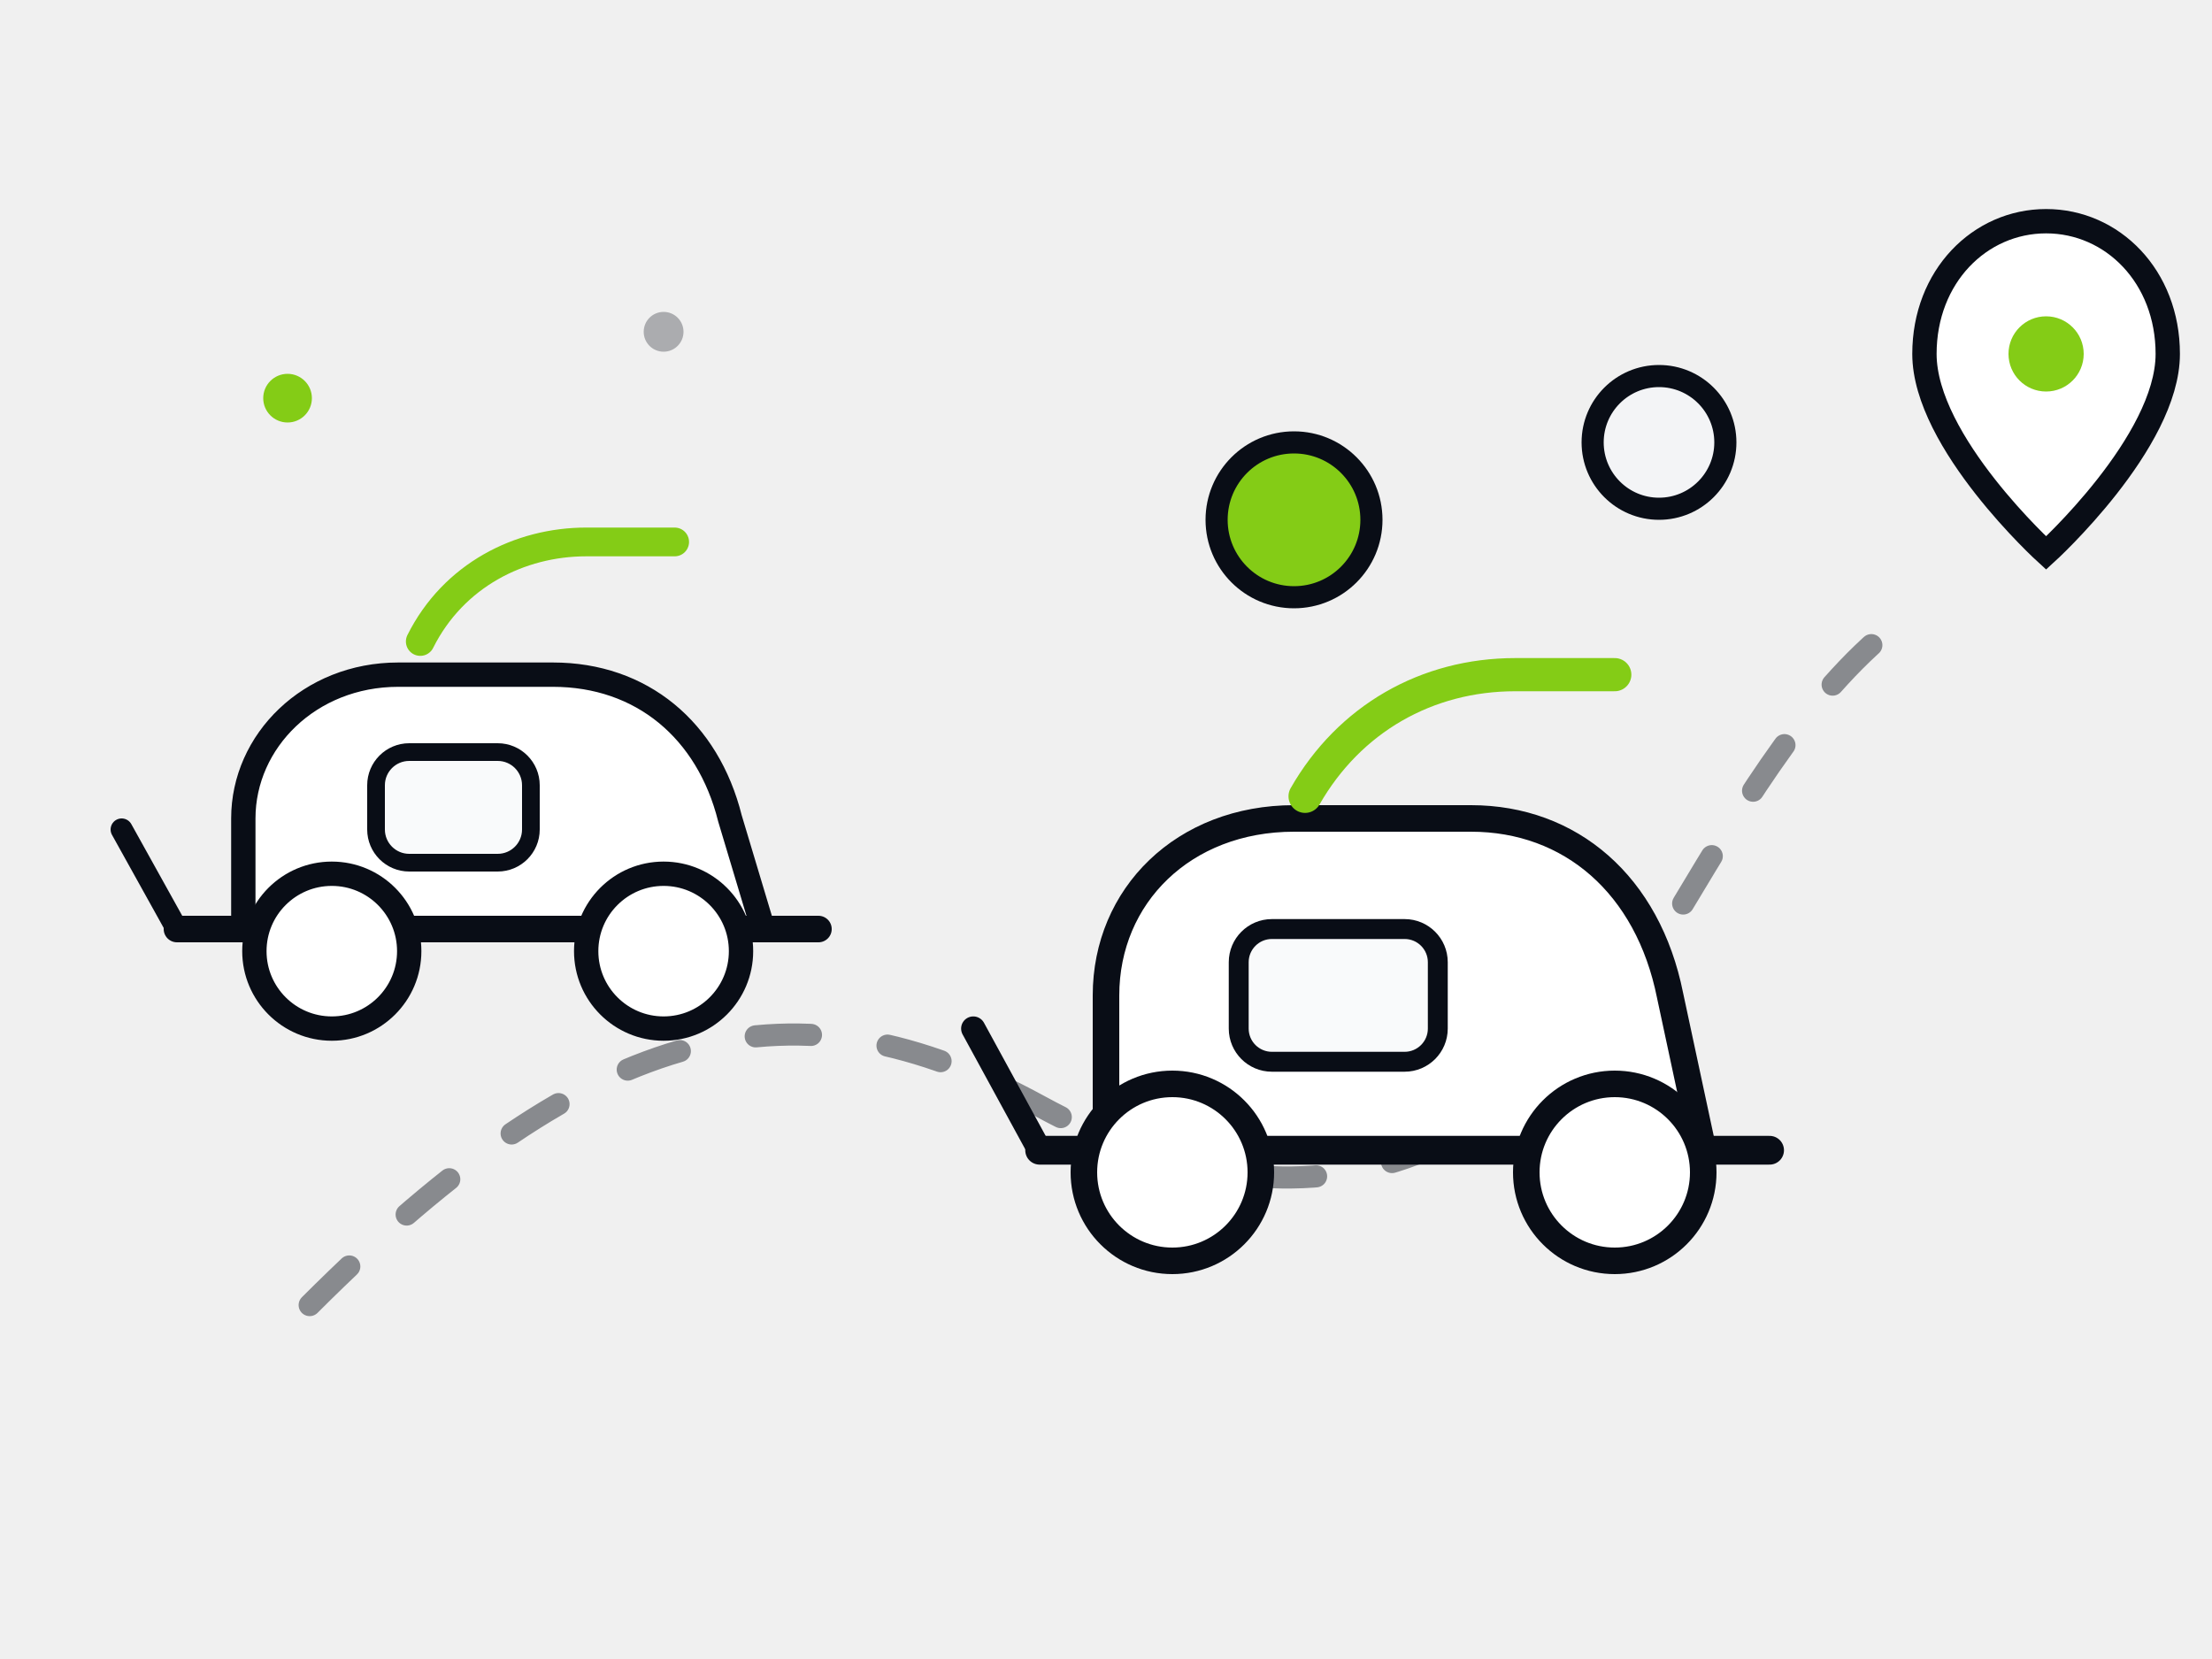
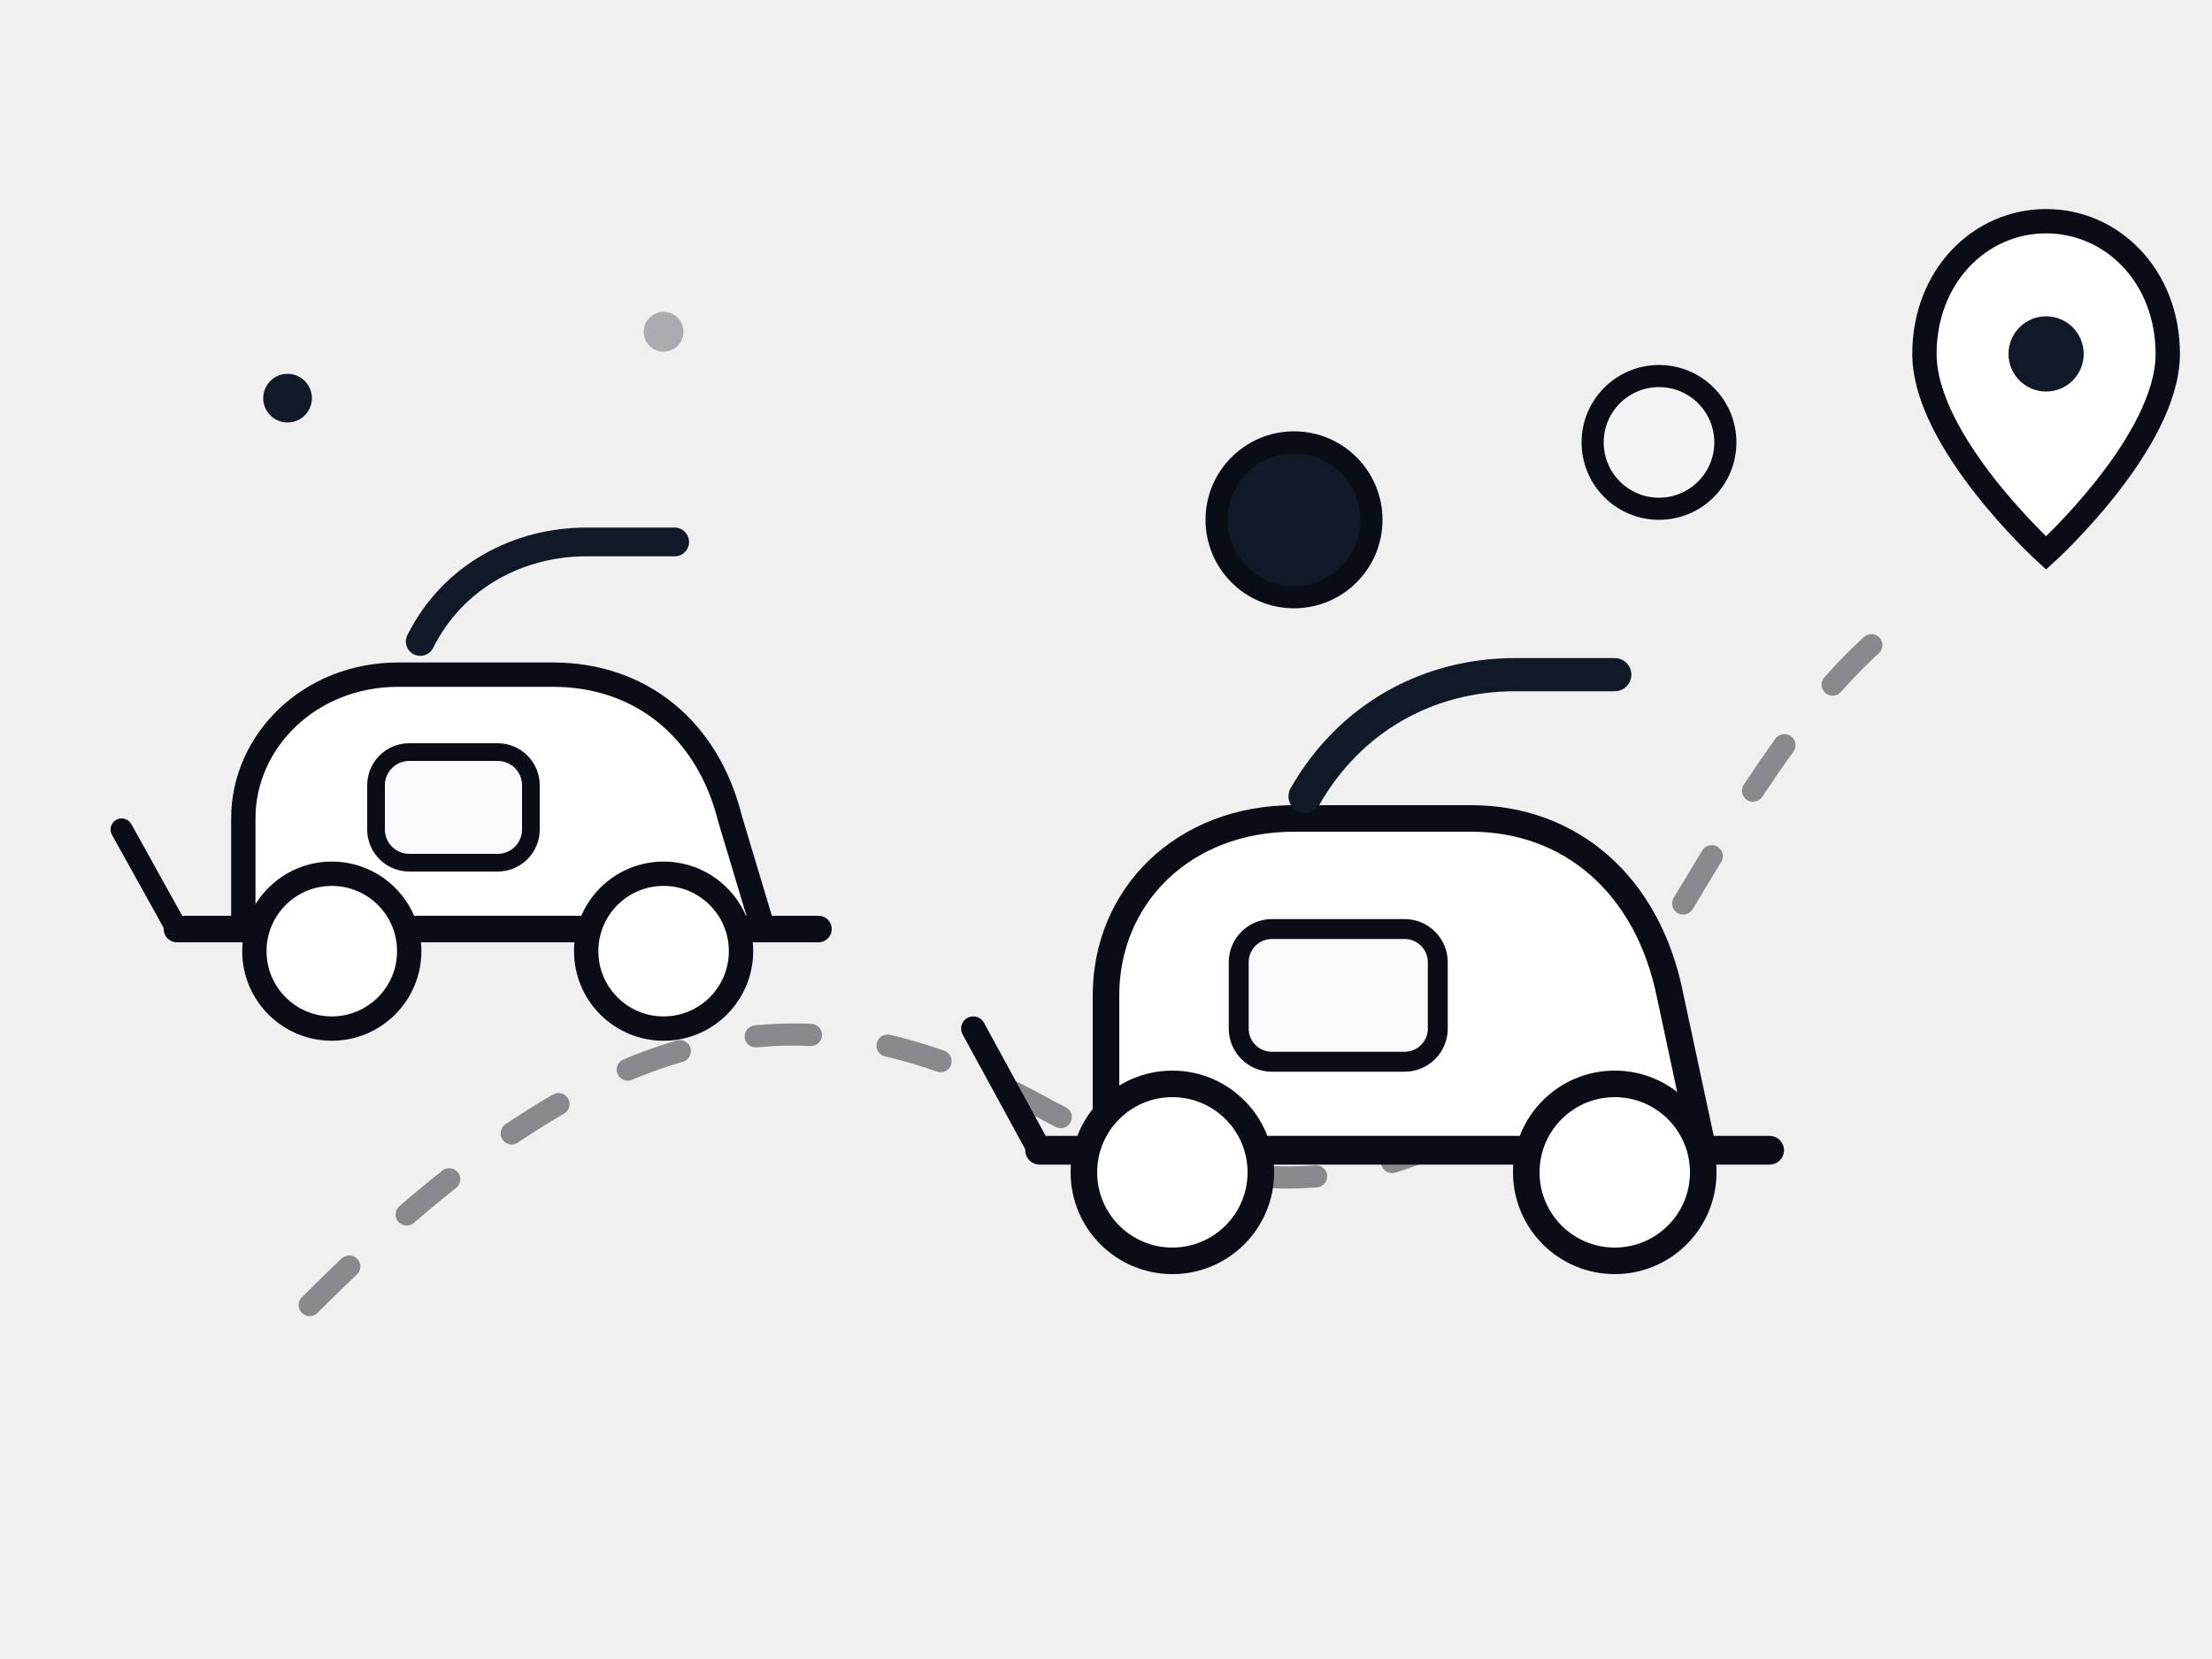
<svg xmlns="http://www.w3.org/2000/svg" width="200" height="150" viewBox="0 0 200 150" fill="none">
  <path d="M28 118c26-26 44-30 66-18 22 12 42 8 58-18 6-10 12-20 20-26" stroke="#090D16" stroke-width="2" stroke-linecap="round" stroke-dasharray="5 7" opacity="0.45" />
  <path d="M22 84V74c0-7 6-13 14-13h14c8 0 14 5 16 13l3 10" fill="#FFFFFF" stroke="#090D16" stroke-width="2.2" stroke-linejoin="round" />
  <path d="M16 84h58" stroke="#090D16" stroke-width="2.4" stroke-linecap="round" />
  <path d="M16 84l-5-9" stroke="#090D16" stroke-width="2" stroke-linecap="round" />
  <rect x="34" y="68" width="14" height="10" rx="3" fill="#F9FAFB" stroke="#090D16" stroke-width="1.6" />
  <circle cx="30" cy="86" r="7" fill="#FFFFFF" stroke="#090D16" stroke-width="2.2" />
  <circle cx="60" cy="86" r="7" fill="#FFFFFF" stroke="#090D16" stroke-width="2.2" />
-   <path d="M38 58c3-6 9-9 15-9h8" stroke="#84CC16" stroke-width="2.6" stroke-linecap="round" />
+   <path d="M38 58c3-6 9-9 15-9h8" stroke="#111827" stroke-width="2.6" stroke-linecap="round" />
  <path d="M100 104V90c0-9 7-16 17-16h16c9 0 16 6 18 16l3 14" fill="#FFFFFF" stroke="#090D16" stroke-width="2.4" stroke-linejoin="round" />
  <path d="M94 104h66" stroke="#090D16" stroke-width="2.6" stroke-linecap="round" />
  <path d="M94 104l-6-11" stroke="#090D16" stroke-width="2.2" stroke-linecap="round" />
  <rect x="112" y="84" width="18" height="12" rx="3" fill="#F9FAFB" stroke="#090D16" stroke-width="1.8" />
  <circle cx="106" cy="106" r="8" fill="#FFFFFF" stroke="#090D16" stroke-width="2.4" />
  <circle cx="146" cy="106" r="8" fill="#FFFFFF" stroke="#090D16" stroke-width="2.4" />
-   <path d="M118 72c4-7 11-11 19-11h9" stroke="#84CC16" stroke-width="3" stroke-linecap="round" />
-   <circle cx="117" cy="47" r="7" fill="#84CC16" stroke="#090D16" stroke-width="2" />
+   <path d="M118 72c4-7 11-11 19-11h9" stroke="#111827" stroke-width="3" stroke-linecap="round" />
+   <circle cx="117" cy="47" r="7" fill="#111827" stroke="#090D16" stroke-width="2" />
  <circle cx="150" cy="40" r="6" fill="#F3F4F6" stroke="#090D16" stroke-width="2" />
  <path d="M174 32c0-7 5-12 11-12s11 5 11 12c0 8-11 18-11 18s-11-10-11-18z" fill="#FFFFFF" stroke="#090D16" stroke-width="2.2" />
-   <circle cx="185" cy="32" r="3.4" fill="#84CC16" />
-   <circle cx="26" cy="36" r="2.2" fill="#84CC16" />
+   <circle cx="185" cy="32" r="3.4" fill="#111827" />
+   <circle cx="26" cy="36" r="2.2" fill="#111827" />
  <circle cx="60" cy="30" r="1.8" fill="#090D16" opacity="0.3" />
</svg>
